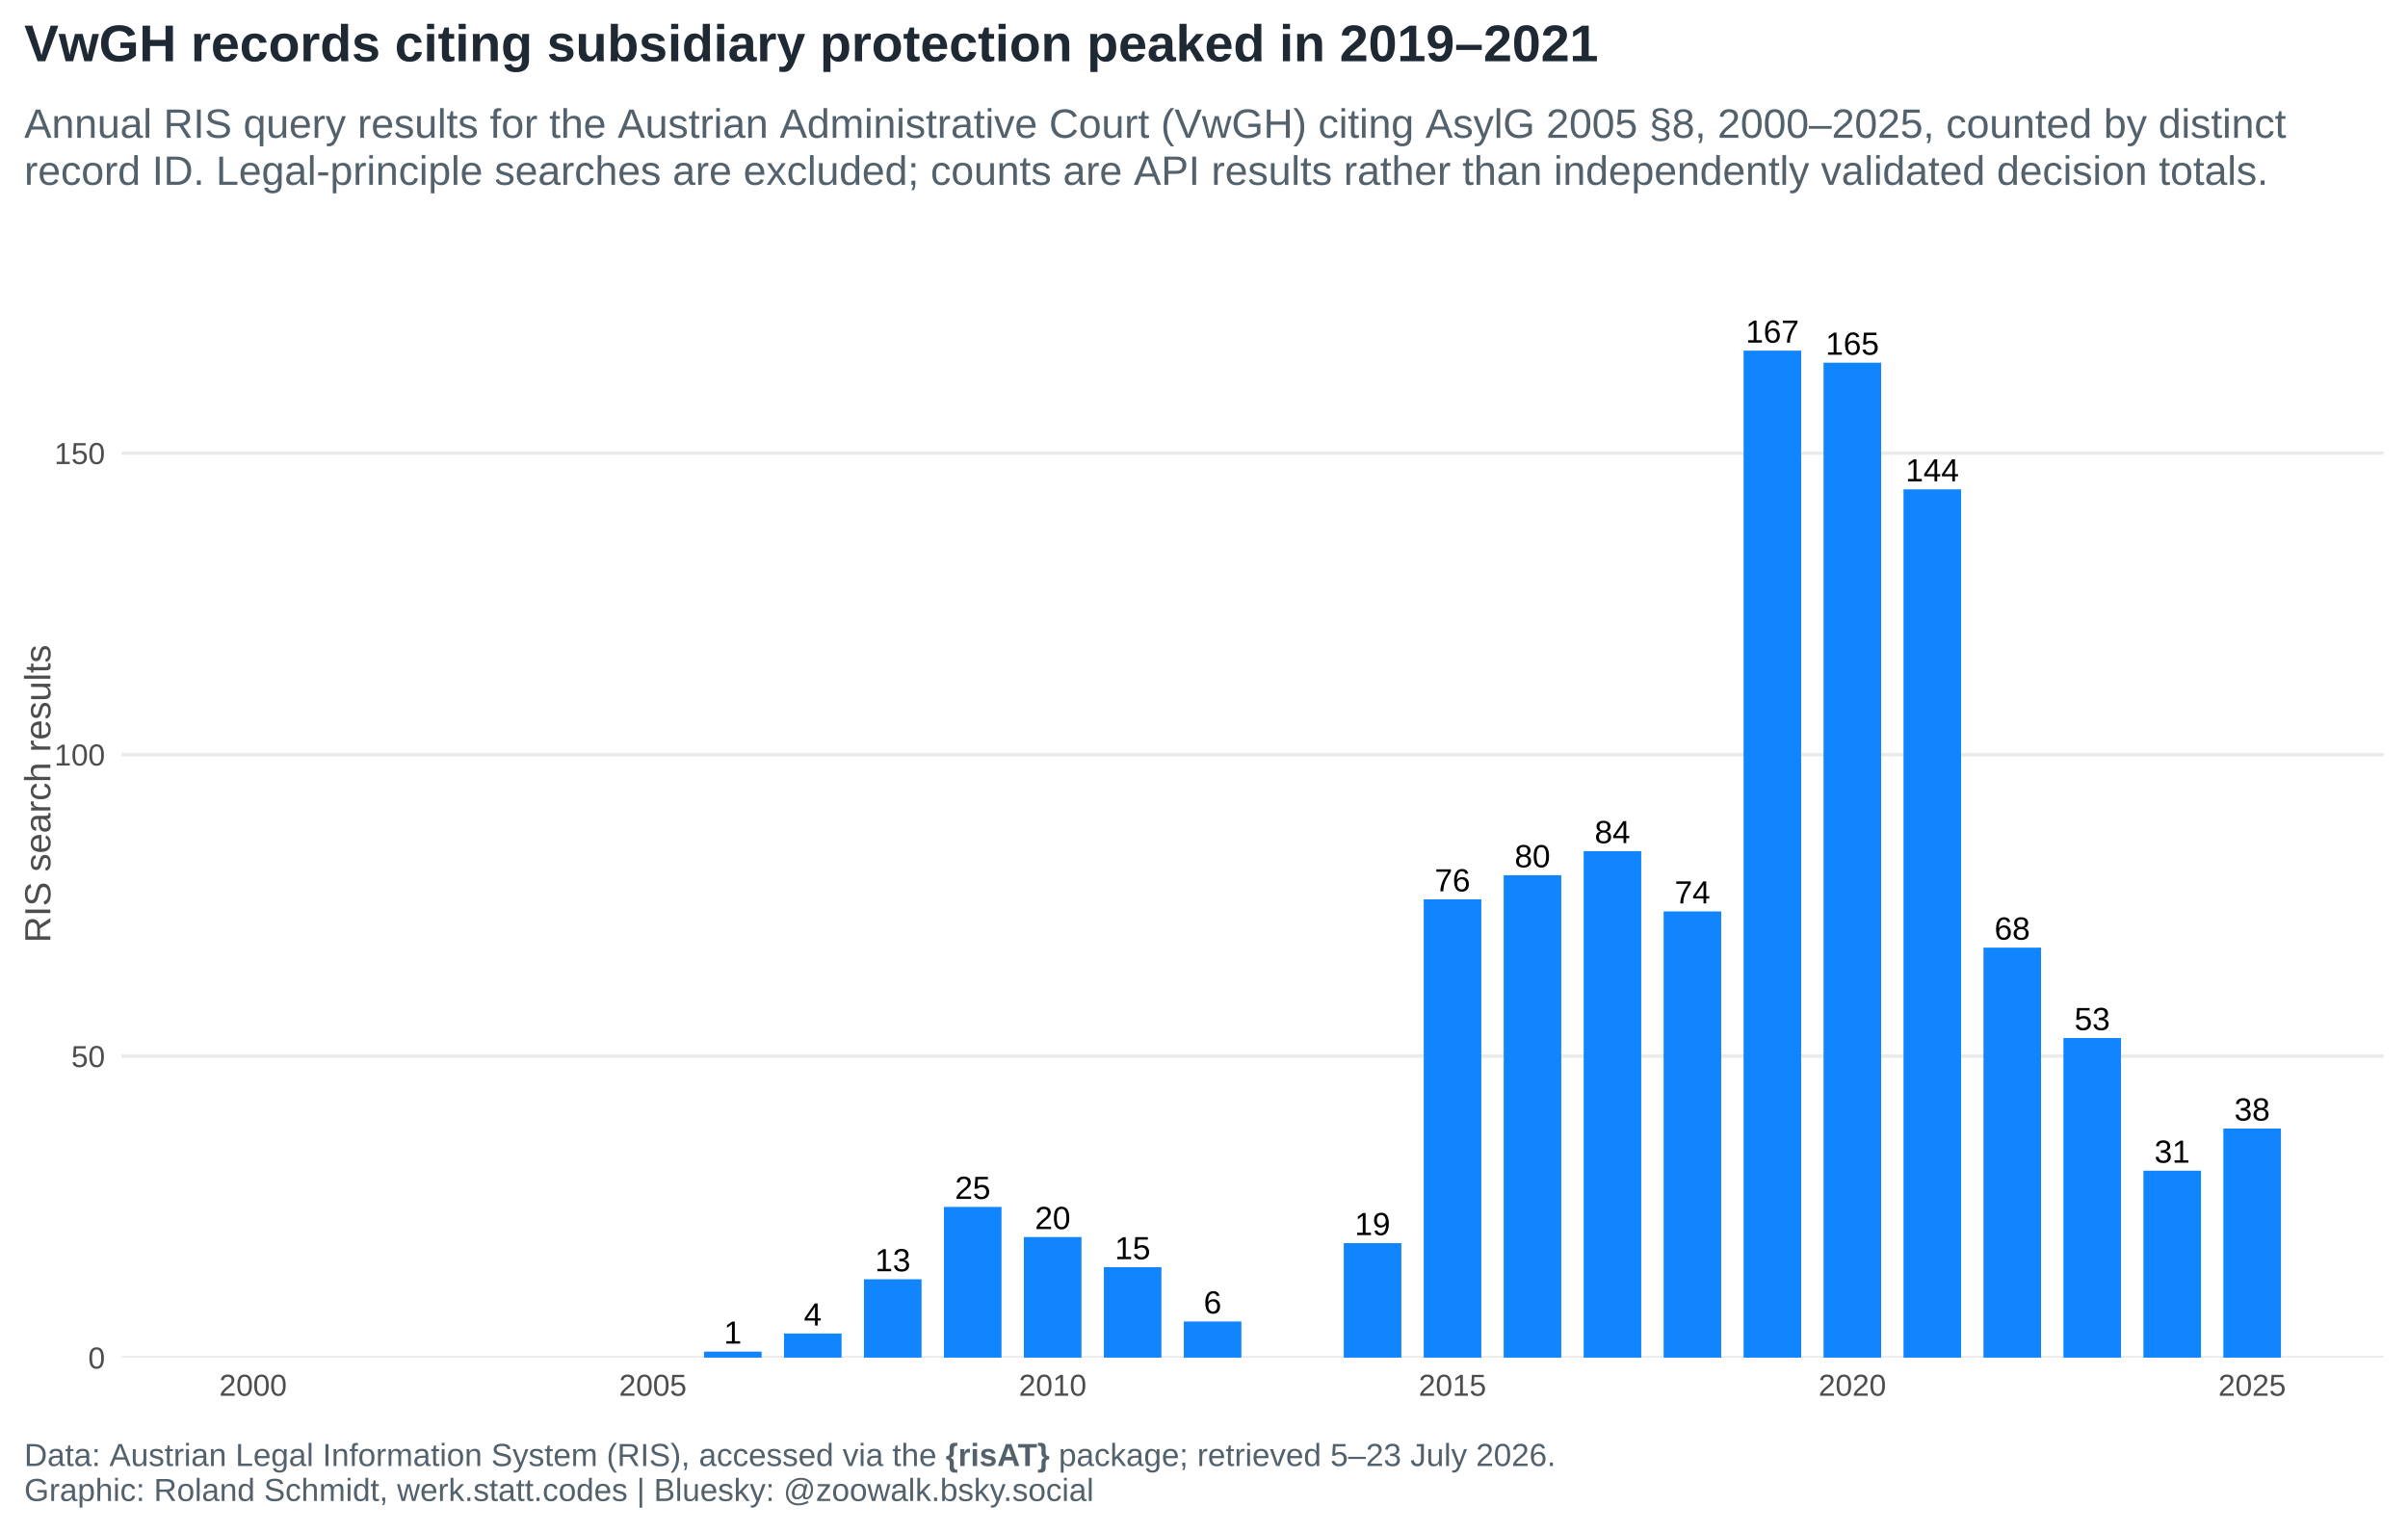
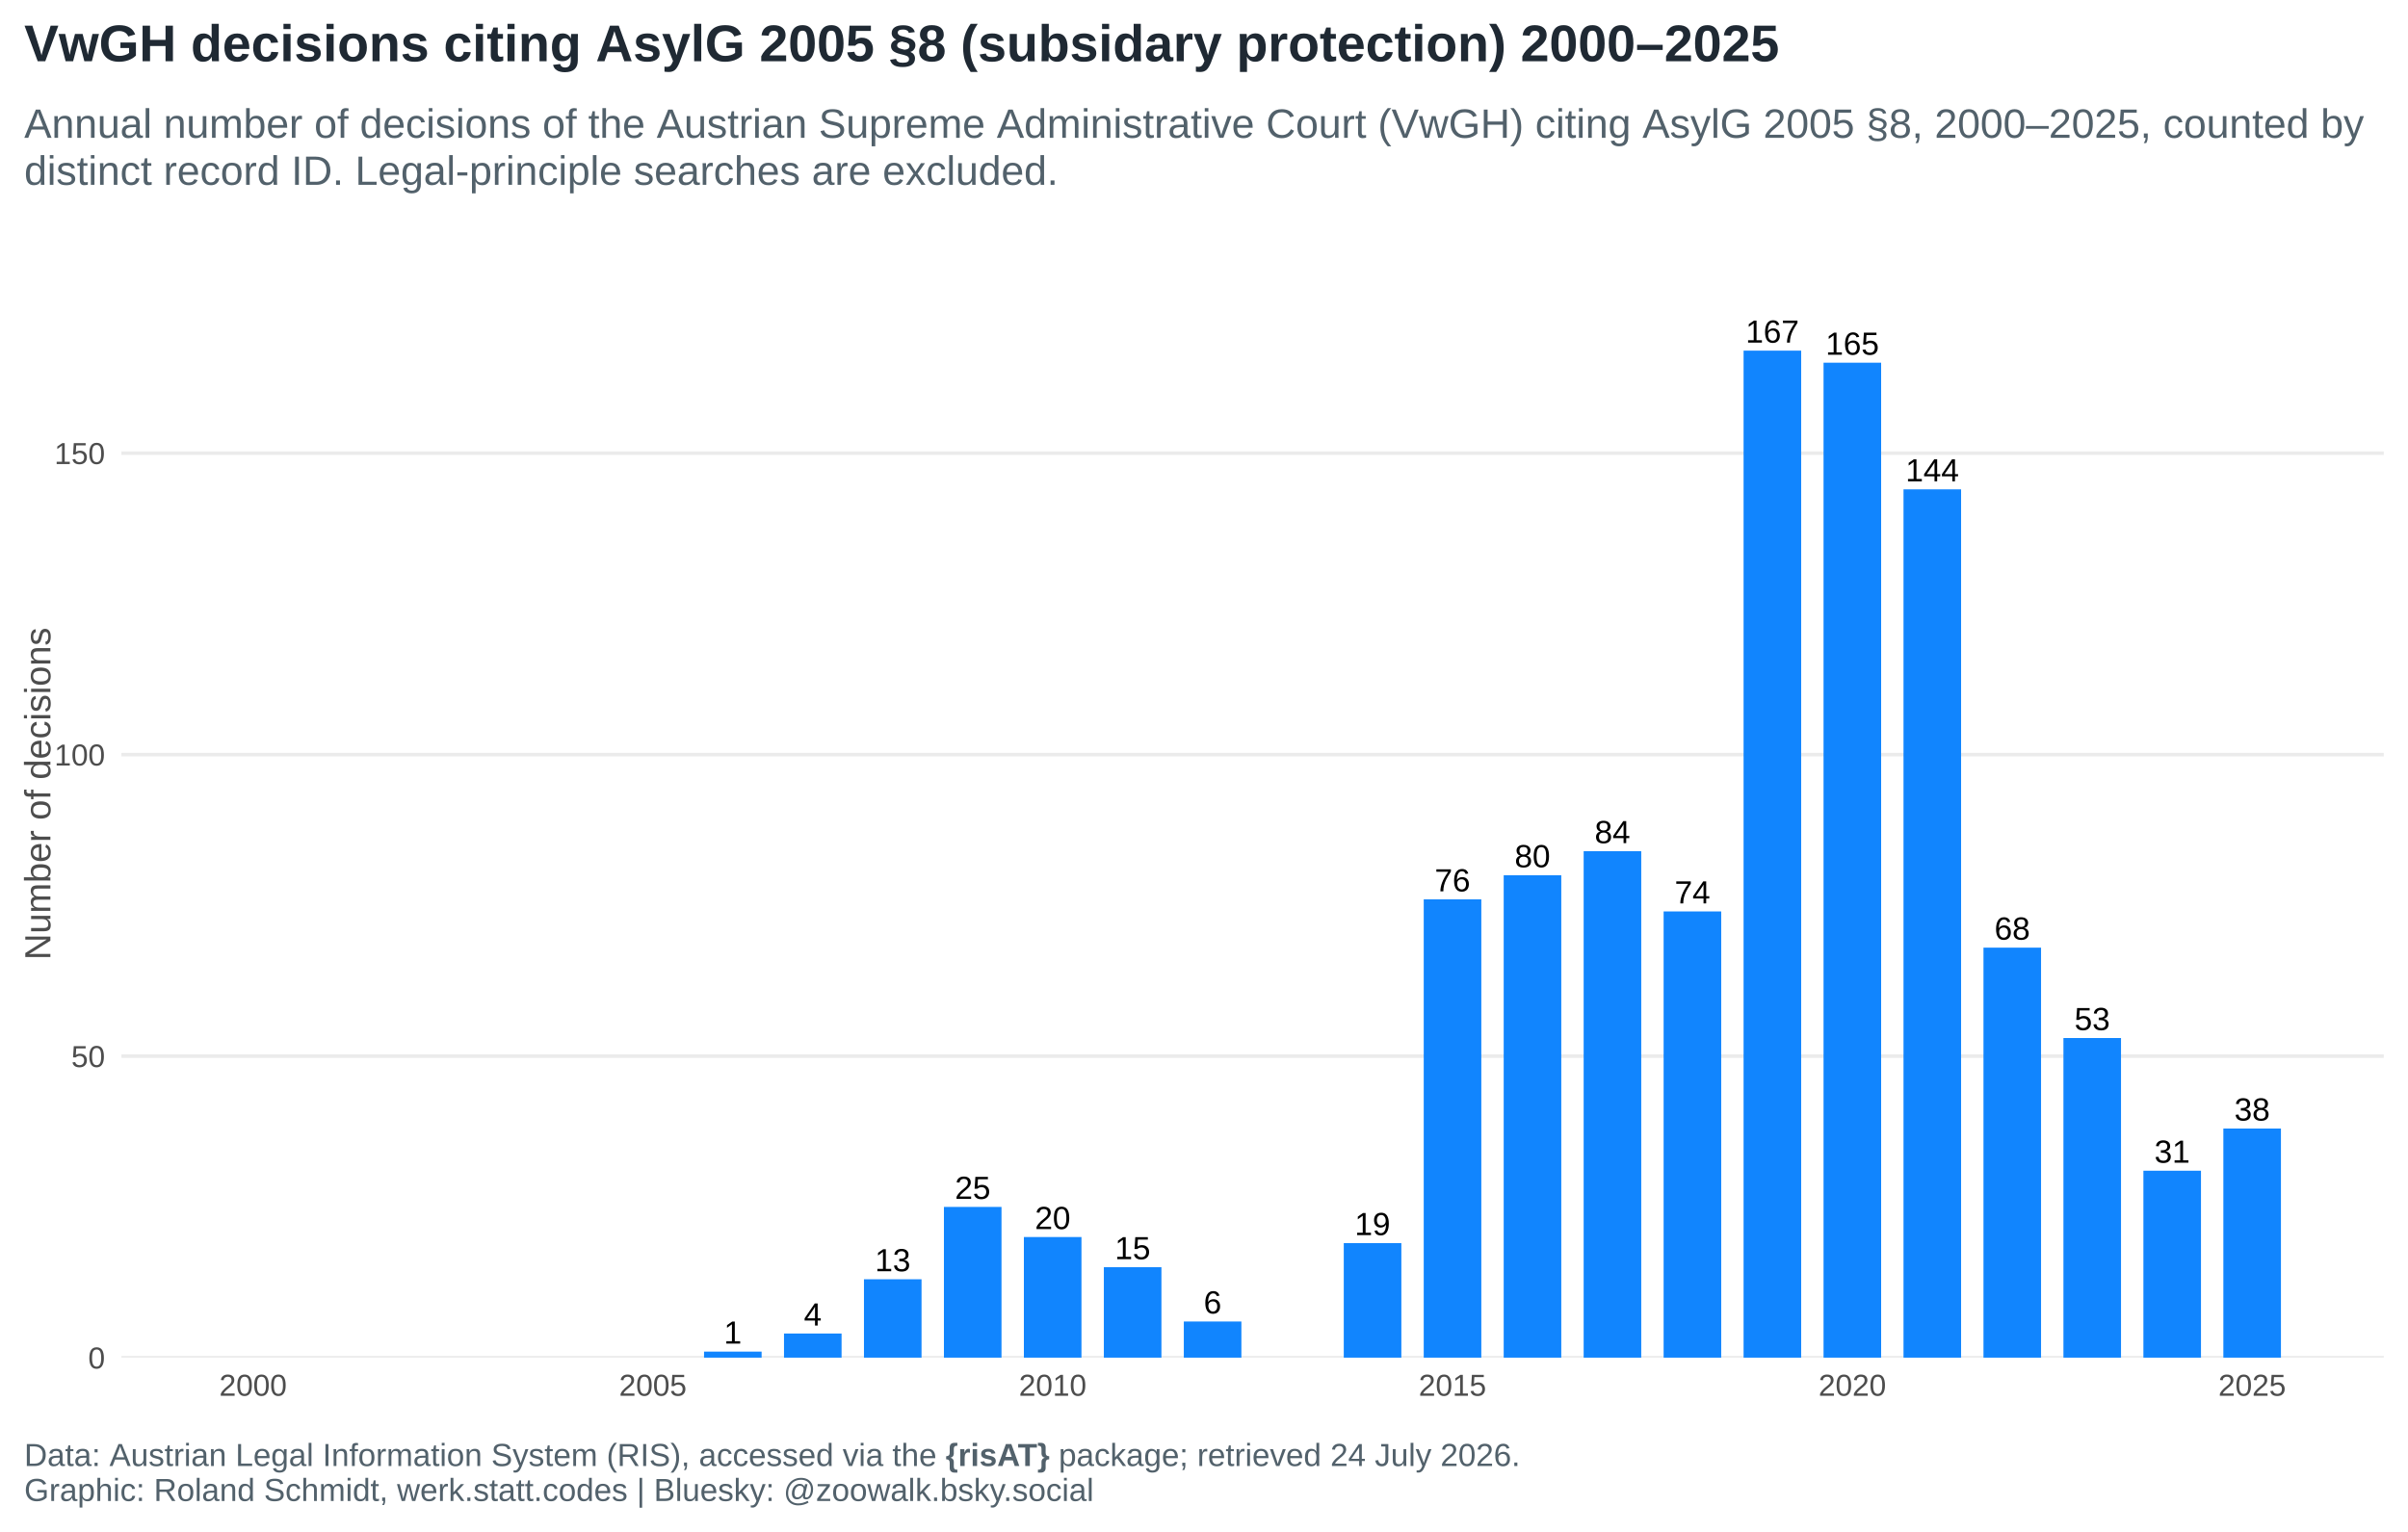
<svg xmlns="http://www.w3.org/2000/svg" width="792.00pt" height="504.00pt" viewBox="0 0 792.00 504.00">
  <g class="svglite">
    <defs>
      <style type="text/css">
    .svglite line, .svglite polyline, .svglite polygon, .svglite path, .svglite rect, .svglite circle {
      fill: none;
      stroke: #000000;
      stroke-linecap: round;
      stroke-linejoin: round;
      stroke-miterlimit: 10.00;
    }
    .svglite text {
      white-space: pre;
    }
    .svglite g.glyphgroup path {
      fill: inherit;
      stroke: none;
    }
  </style>
    </defs>
    <rect width="100%" height="100%" style="stroke: none; fill: #FFFFFF;" />
    <defs>
      <clipPath id="cpMC4wMHw3OTIuMDB8MC4wMHw1MDQuMDA=">
        <rect x="0.00" y="0.00" width="792.00" height="504.00" />
      </clipPath>
    </defs>
    <g clip-path="url(#cpMC4wMHw3OTIuMDB8MC4wMHw1MDQuMDA=)">
-       <rect x="0" y="-0" width="792.00" height="504.00" style="stroke-width: 1.16; stroke: none; fill: #FFFFFF;" />
+       <rect x="0" y="0.00" width="792.00" height="504.00" style="stroke-width: 1.16; stroke: none; fill: #FFFFFF;" />
    </g>
    <defs>
      <clipPath id="cpMzkuOTR8Nzg0LjAzfDc1LjYxfDQ0Ni42Nw==">
        <rect x="39.94" y="75.61" width="744.09" height="371.06" />
      </clipPath>
    </defs>
    <g clip-path="url(#cpMzkuOTR8Nzg0LjAzfDc1LjYxfDQ0Ni42Nw==)">
      <polyline points="39.94,446.67 784.03,446.67 " style="stroke-width: 1.16; stroke: #EBEBEB; stroke-linecap: butt;" />
      <polyline points="39.94,347.48 784.03,347.48 " style="stroke-width: 1.16; stroke: #EBEBEB; stroke-linecap: butt;" />
      <polyline points="39.94,248.28 784.03,248.28 " style="stroke-width: 1.16; stroke: #EBEBEB; stroke-linecap: butt;" />
      <polyline points="39.94,149.09 784.03,149.09 " style="stroke-width: 1.16; stroke: #EBEBEB; stroke-linecap: butt;" />
      <rect x="73.76" y="446.67" width="18.94" height="0.00" style="stroke-width: 1.16; stroke: none; stroke-linecap: butt; stroke-linejoin: miter; fill: #1185FE;" />
      <rect x="100.06" y="446.67" width="18.94" height="0.00" style="stroke-width: 1.16; stroke: none; stroke-linecap: butt; stroke-linejoin: miter; fill: #1185FE;" />
      <rect x="126.36" y="446.67" width="18.94" height="0.00" style="stroke-width: 1.16; stroke: none; stroke-linecap: butt; stroke-linejoin: miter; fill: #1185FE;" />
      <rect x="152.66" y="446.67" width="18.94" height="0.00" style="stroke-width: 1.16; stroke: none; stroke-linecap: butt; stroke-linejoin: miter; fill: #1185FE;" />
      <rect x="178.96" y="446.67" width="18.94" height="0.00" style="stroke-width: 1.16; stroke: none; stroke-linecap: butt; stroke-linejoin: miter; fill: #1185FE;" />
      <rect x="205.26" y="446.67" width="18.94" height="0.00" style="stroke-width: 1.16; stroke: none; stroke-linecap: butt; stroke-linejoin: miter; fill: #1185FE;" />
      <rect x="231.56" y="444.68" width="18.94" height="1.98" style="stroke-width: 1.16; stroke: none; stroke-linecap: butt; stroke-linejoin: miter; fill: #1185FE;" />
      <rect x="257.86" y="438.73" width="18.94" height="7.94" style="stroke-width: 1.16; stroke: none; stroke-linecap: butt; stroke-linejoin: miter; fill: #1185FE;" />
      <rect x="284.16" y="420.88" width="18.94" height="25.79" style="stroke-width: 1.16; stroke: none; stroke-linecap: butt; stroke-linejoin: miter; fill: #1185FE;" />
      <rect x="310.46" y="397.07" width="18.94" height="49.60" style="stroke-width: 1.16; stroke: none; stroke-linecap: butt; stroke-linejoin: miter; fill: #1185FE;" />
      <rect x="336.76" y="406.99" width="18.94" height="39.68" style="stroke-width: 1.16; stroke: none; stroke-linecap: butt; stroke-linejoin: miter; fill: #1185FE;" />
      <rect x="363.06" y="416.91" width="18.94" height="29.76" style="stroke-width: 1.16; stroke: none; stroke-linecap: butt; stroke-linejoin: miter; fill: #1185FE;" />
      <rect x="389.36" y="434.77" width="18.94" height="11.90" style="stroke-width: 1.16; stroke: none; stroke-linecap: butt; stroke-linejoin: miter; fill: #1185FE;" />
      <rect x="415.66" y="446.67" width="18.94" height="0.00" style="stroke-width: 1.16; stroke: none; stroke-linecap: butt; stroke-linejoin: miter; fill: #1185FE;" />
      <rect x="441.97" y="408.98" width="18.94" height="37.69" style="stroke-width: 1.16; stroke: none; stroke-linecap: butt; stroke-linejoin: miter; fill: #1185FE;" />
      <rect x="468.27" y="295.90" width="18.94" height="150.77" style="stroke-width: 1.16; stroke: none; stroke-linecap: butt; stroke-linejoin: miter; fill: #1185FE;" />
      <rect x="494.57" y="287.96" width="18.94" height="158.71" style="stroke-width: 1.16; stroke: none; stroke-linecap: butt; stroke-linejoin: miter; fill: #1185FE;" />
      <rect x="520.87" y="280.02" width="18.94" height="166.64" style="stroke-width: 1.16; stroke: none; stroke-linecap: butt; stroke-linejoin: miter; fill: #1185FE;" />
      <rect x="547.17" y="299.86" width="18.94" height="146.81" style="stroke-width: 1.16; stroke: none; stroke-linecap: butt; stroke-linejoin: miter; fill: #1185FE;" />
      <rect x="573.47" y="115.36" width="18.94" height="331.30" style="stroke-width: 1.16; stroke: none; stroke-linecap: butt; stroke-linejoin: miter; fill: #1185FE;" />
      <rect x="599.77" y="119.33" width="18.94" height="327.34" style="stroke-width: 1.16; stroke: none; stroke-linecap: butt; stroke-linejoin: miter; fill: #1185FE;" />
      <rect x="626.07" y="160.99" width="18.94" height="285.68" style="stroke-width: 1.16; stroke: none; stroke-linecap: butt; stroke-linejoin: miter; fill: #1185FE;" />
      <rect x="652.37" y="311.77" width="18.94" height="134.90" style="stroke-width: 1.16; stroke: none; stroke-linecap: butt; stroke-linejoin: miter; fill: #1185FE;" />
      <rect x="678.67" y="341.52" width="18.94" height="105.14" style="stroke-width: 1.16; stroke: none; stroke-linecap: butt; stroke-linejoin: miter; fill: #1185FE;" />
      <rect x="704.97" y="385.17" width="18.94" height="61.50" style="stroke-width: 1.16; stroke: none; stroke-linecap: butt; stroke-linejoin: miter; fill: #1185FE;" />
      <rect x="731.27" y="371.28" width="18.94" height="75.39" style="stroke-width: 1.16; stroke: none; stroke-linecap: butt; stroke-linejoin: miter; fill: #1185FE;" />
      <text x="241.03" y="442.05" text-anchor="middle" style="font-size: 10.53px; font-family: &quot;Arial&quot;;" textLength="5.84px" lengthAdjust="spacingAndGlyphs">1</text>
      <text x="267.33" y="436.10" text-anchor="middle" style="font-size: 10.53px; font-family: &quot;Arial&quot;;" textLength="5.84px" lengthAdjust="spacingAndGlyphs">4</text>
      <text x="293.63" y="418.24" text-anchor="middle" style="font-size: 10.53px; font-family: &quot;Arial&quot;;" textLength="11.69px" lengthAdjust="spacingAndGlyphs">13</text>
      <text x="319.93" y="394.44" text-anchor="middle" style="font-size: 10.53px; font-family: &quot;Arial&quot;;" textLength="11.69px" lengthAdjust="spacingAndGlyphs">25</text>
      <text x="346.23" y="404.36" text-anchor="middle" style="font-size: 10.53px; font-family: &quot;Arial&quot;;" textLength="11.69px" lengthAdjust="spacingAndGlyphs">20</text>
      <text x="372.53" y="414.27" text-anchor="middle" style="font-size: 10.53px; font-family: &quot;Arial&quot;;" textLength="11.69px" lengthAdjust="spacingAndGlyphs">15</text>
      <text x="398.83" y="432.13" text-anchor="middle" style="font-size: 10.53px; font-family: &quot;Arial&quot;;" textLength="5.84px" lengthAdjust="spacingAndGlyphs">6</text>
      <text x="451.43" y="406.34" text-anchor="middle" style="font-size: 10.53px; font-family: &quot;Arial&quot;;" textLength="11.69px" lengthAdjust="spacingAndGlyphs">19</text>
      <text x="477.73" y="293.26" text-anchor="middle" style="font-size: 10.53px; font-family: &quot;Arial&quot;;" textLength="11.69px" lengthAdjust="spacingAndGlyphs">76</text>
      <text x="504.03" y="285.32" text-anchor="middle" style="font-size: 10.53px; font-family: &quot;Arial&quot;;" textLength="11.69px" lengthAdjust="spacingAndGlyphs">80</text>
      <text x="530.34" y="277.39" text-anchor="middle" style="font-size: 10.53px; font-family: &quot;Arial&quot;;" textLength="11.69px" lengthAdjust="spacingAndGlyphs">84</text>
      <text x="556.64" y="297.23" text-anchor="middle" style="font-size: 10.53px; font-family: &quot;Arial&quot;;" textLength="11.69px" lengthAdjust="spacingAndGlyphs">74</text>
      <text x="582.94" y="112.73" text-anchor="middle" style="font-size: 10.53px; font-family: &quot;Arial&quot;;" textLength="17.53px" lengthAdjust="spacingAndGlyphs">167</text>
      <text x="609.24" y="116.70" text-anchor="middle" style="font-size: 10.53px; font-family: &quot;Arial&quot;;" textLength="17.53px" lengthAdjust="spacingAndGlyphs">165</text>
      <text x="635.54" y="158.36" text-anchor="middle" style="font-size: 10.53px; font-family: &quot;Arial&quot;;" textLength="17.53px" lengthAdjust="spacingAndGlyphs">144</text>
      <text x="661.84" y="309.13" text-anchor="middle" style="font-size: 10.53px; font-family: &quot;Arial&quot;;" textLength="11.69px" lengthAdjust="spacingAndGlyphs">68</text>
      <text x="688.14" y="338.89" text-anchor="middle" style="font-size: 10.53px; font-family: &quot;Arial&quot;;" textLength="11.69px" lengthAdjust="spacingAndGlyphs">53</text>
      <text x="714.44" y="382.53" text-anchor="middle" style="font-size: 10.53px; font-family: &quot;Arial&quot;;" textLength="11.69px" lengthAdjust="spacingAndGlyphs">31</text>
      <text x="740.74" y="368.65" text-anchor="middle" style="font-size: 10.53px; font-family: &quot;Arial&quot;;" textLength="11.69px" lengthAdjust="spacingAndGlyphs">38</text>
    </g>
    <g clip-path="url(#cpMC4wMHw3OTIuMDB8MC4wMHw1MDQuMDA=)">
      <text x="34.56" y="450.25" text-anchor="end" style="font-size: 10.00px;fill: #4D4D4D; font-family: &quot;Arial&quot;;" textLength="5.56px" lengthAdjust="spacingAndGlyphs">0</text>
      <text x="34.56" y="351.06" text-anchor="end" style="font-size: 10.00px;fill: #4D4D4D; font-family: &quot;Arial&quot;;" textLength="11.12px" lengthAdjust="spacingAndGlyphs">50</text>
      <text x="34.56" y="251.86" text-anchor="end" style="font-size: 10.00px;fill: #4D4D4D; font-family: &quot;Arial&quot;;" textLength="16.69px" lengthAdjust="spacingAndGlyphs">100</text>
      <text x="34.56" y="152.67" text-anchor="end" style="font-size: 10.00px;fill: #4D4D4D; font-family: &quot;Arial&quot;;" textLength="16.69px" lengthAdjust="spacingAndGlyphs">150</text>
      <text x="83.23" y="459.21" text-anchor="middle" style="font-size: 10.00px;fill: #4D4D4D; font-family: &quot;Arial&quot;;" textLength="22.25px" lengthAdjust="spacingAndGlyphs">2000</text>
      <text x="214.73" y="459.21" text-anchor="middle" style="font-size: 10.00px;fill: #4D4D4D; font-family: &quot;Arial&quot;;" textLength="22.25px" lengthAdjust="spacingAndGlyphs">2005</text>
      <text x="346.23" y="459.21" text-anchor="middle" style="font-size: 10.00px;fill: #4D4D4D; font-family: &quot;Arial&quot;;" textLength="22.25px" lengthAdjust="spacingAndGlyphs">2010</text>
      <text x="477.73" y="459.21" text-anchor="middle" style="font-size: 10.00px;fill: #4D4D4D; font-family: &quot;Arial&quot;;" textLength="22.25px" lengthAdjust="spacingAndGlyphs">2015</text>
      <text x="609.24" y="459.21" text-anchor="middle" style="font-size: 10.00px;fill: #4D4D4D; font-family: &quot;Arial&quot;;" textLength="22.25px" lengthAdjust="spacingAndGlyphs">2020</text>
      <text x="740.74" y="459.21" text-anchor="middle" style="font-size: 10.00px;fill: #4D4D4D; font-family: &quot;Arial&quot;;" textLength="22.25px" lengthAdjust="spacingAndGlyphs">2025</text>
-       <text transform="translate(16.57,261.14) rotate(-90)" text-anchor="middle" style="font-size: 12.00px;fill: #4D4D4D; font-family: &quot;Arial&quot;;" textLength="98.02px" lengthAdjust="spacingAndGlyphs">RIS search results</text>
+       <text transform="translate(16.57,261.14) rotate(-90)" text-anchor="middle" style="font-size: 12.00px;fill: #4D4D4D; font-family: &quot;Arial&quot;;" textLength="109.38px" lengthAdjust="spacingAndGlyphs">Number of decisions</text>
      <text x="7.97" y="45.34" style="font-size: 13.50px;fill: #52616B; font-family: &quot;Arial&quot;;" textLength="42.06px" lengthAdjust="spacingAndGlyphs">Annual</text>
-       <text x="53.78" y="45.34" style="font-size: 13.50px;fill: #52616B; font-family: &quot;Arial&quot;;" textLength="22.50px" lengthAdjust="spacingAndGlyphs">RIS</text>
-       <text x="80.03" y="45.34" style="font-size: 13.50px;fill: #52616B; font-family: &quot;Arial&quot;;" textLength="33.80px" lengthAdjust="spacingAndGlyphs">query</text>
-       <text x="117.58" y="45.34" style="font-size: 13.50px;fill: #52616B; font-family: &quot;Arial&quot;;" textLength="39.78px" lengthAdjust="spacingAndGlyphs">results</text>
-       <text x="161.11" y="45.34" style="font-size: 13.50px;fill: #52616B; font-family: &quot;Arial&quot;;" textLength="15.77px" lengthAdjust="spacingAndGlyphs">for</text>
-       <text x="180.63" y="45.34" style="font-size: 13.50px;fill: #52616B; font-family: &quot;Arial&quot;;" textLength="18.78px" lengthAdjust="spacingAndGlyphs">the</text>
-       <text x="203.16" y="45.34" style="font-size: 13.50px;fill: #52616B; font-family: &quot;Arial&quot;;" textLength="49.55px" lengthAdjust="spacingAndGlyphs">Austrian</text>
-       <text x="256.45" y="45.34" style="font-size: 13.50px;fill: #52616B; font-family: &quot;Arial&quot;;" textLength="84.81px" lengthAdjust="spacingAndGlyphs">Administrative</text>
-       <text x="345.02" y="45.34" style="font-size: 13.50px;fill: #52616B; font-family: &quot;Arial&quot;;" textLength="33.03px" lengthAdjust="spacingAndGlyphs">Court</text>
-       <text x="381.80" y="45.34" style="font-size: 13.50px;fill: #52616B; font-family: &quot;Arial&quot;;" textLength="48.00px" lengthAdjust="spacingAndGlyphs">(VwGH)</text>
-       <text x="433.55" y="45.34" style="font-size: 13.50px;fill: #52616B; font-family: &quot;Arial&quot;;" textLength="31.53px" lengthAdjust="spacingAndGlyphs">citing</text>
-       <text x="468.83" y="45.34" style="font-size: 13.50px;fill: #52616B; font-family: &quot;Arial&quot;;" textLength="36.00px" lengthAdjust="spacingAndGlyphs">AsylG</text>
-       <text x="508.58" y="45.34" style="font-size: 13.50px;fill: #52616B; font-family: &quot;Arial&quot;;" textLength="30.06px" lengthAdjust="spacingAndGlyphs">2005</text>
-       <text x="542.39" y="45.34" style="font-size: 13.50px;fill: #52616B; font-family: &quot;Arial&quot;;" textLength="18.78px" lengthAdjust="spacingAndGlyphs">§8,</text>
-       <text x="564.92" y="45.34" style="font-size: 13.50px;fill: #52616B; font-family: &quot;Arial&quot;;" textLength="71.39px" lengthAdjust="spacingAndGlyphs">2000–2025,</text>
-       <text x="640.06" y="45.34" style="font-size: 13.50px;fill: #52616B; font-family: &quot;Arial&quot;;" textLength="48.08px" lengthAdjust="spacingAndGlyphs">counted</text>
-       <text x="691.89" y="45.34" style="font-size: 13.50px;fill: #52616B; font-family: &quot;Arial&quot;;" textLength="14.27px" lengthAdjust="spacingAndGlyphs">by</text>
-       <text x="709.91" y="45.34" style="font-size: 13.50px;fill: #52616B; font-family: &quot;Arial&quot;;" textLength="42.03px" lengthAdjust="spacingAndGlyphs">distinct</text>
-       <text x="7.97" y="60.81" style="font-size: 13.50px;fill: #52616B; font-family: &quot;Arial&quot;;" textLength="38.30px" lengthAdjust="spacingAndGlyphs">record</text>
-       <text x="50.02" y="60.81" style="font-size: 13.50px;fill: #52616B; font-family: &quot;Arial&quot;;" textLength="17.25px" lengthAdjust="spacingAndGlyphs">ID.</text>
-       <text x="71.02" y="60.81" style="font-size: 13.50px;fill: #52616B; font-family: &quot;Arial&quot;;" textLength="87.88px" lengthAdjust="spacingAndGlyphs">Legal-principle</text>
-       <text x="162.64" y="60.81" style="font-size: 13.50px;fill: #52616B; font-family: &quot;Arial&quot;;" textLength="54.81px" lengthAdjust="spacingAndGlyphs">searches</text>
-       <text x="221.20" y="60.81" style="font-size: 13.50px;fill: #52616B; font-family: &quot;Arial&quot;;" textLength="19.53px" lengthAdjust="spacingAndGlyphs">are</text>
-       <text x="244.49" y="60.81" style="font-size: 13.50px;fill: #52616B; font-family: &quot;Arial&quot;;" textLength="57.83px" lengthAdjust="spacingAndGlyphs">excluded;</text>
-       <text x="306.06" y="60.81" style="font-size: 13.50px;fill: #52616B; font-family: &quot;Arial&quot;;" textLength="39.80px" lengthAdjust="spacingAndGlyphs">counts</text>
-       <text x="349.61" y="60.81" style="font-size: 13.50px;fill: #52616B; font-family: &quot;Arial&quot;;" textLength="19.53px" lengthAdjust="spacingAndGlyphs">are</text>
-       <text x="372.89" y="60.81" style="font-size: 13.50px;fill: #52616B; font-family: &quot;Arial&quot;;" textLength="21.75px" lengthAdjust="spacingAndGlyphs">API</text>
-       <text x="398.39" y="60.81" style="font-size: 13.50px;fill: #52616B; font-family: &quot;Arial&quot;;" textLength="39.78px" lengthAdjust="spacingAndGlyphs">results</text>
-       <text x="441.92" y="60.81" style="font-size: 13.50px;fill: #52616B; font-family: &quot;Arial&quot;;" textLength="35.30px" lengthAdjust="spacingAndGlyphs">rather</text>
-       <text x="480.97" y="60.81" style="font-size: 13.50px;fill: #52616B; font-family: &quot;Arial&quot;;" textLength="26.30px" lengthAdjust="spacingAndGlyphs">than</text>
-       <text x="511.02" y="60.81" style="font-size: 13.50px;fill: #52616B; font-family: &quot;Arial&quot;;" textLength="84.14px" lengthAdjust="spacingAndGlyphs">independently</text>
-       <text x="598.91" y="60.81" style="font-size: 13.50px;fill: #52616B; font-family: &quot;Arial&quot;;" textLength="54.08px" lengthAdjust="spacingAndGlyphs">validated</text>
-       <text x="656.74" y="60.81" style="font-size: 13.50px;fill: #52616B; font-family: &quot;Arial&quot;;" textLength="49.56px" lengthAdjust="spacingAndGlyphs">decision</text>
-       <text x="710.05" y="60.81" style="font-size: 13.50px;fill: #52616B; font-family: &quot;Arial&quot;;" textLength="36.03px" lengthAdjust="spacingAndGlyphs">totals.</text>
+       <text x="53.78" y="45.34" style="font-size: 13.50px;fill: #52616B; font-family: &quot;Arial&quot;;" textLength="45.81px" lengthAdjust="spacingAndGlyphs">number</text>
+       <text x="103.35" y="45.34" style="font-size: 13.50px;fill: #52616B; font-family: &quot;Arial&quot;;" textLength="11.27px" lengthAdjust="spacingAndGlyphs">of</text>
+       <text x="118.36" y="45.34" style="font-size: 13.50px;fill: #52616B; font-family: &quot;Arial&quot;;" textLength="56.31px" lengthAdjust="spacingAndGlyphs">decisions</text>
+       <text x="178.42" y="45.34" style="font-size: 13.50px;fill: #52616B; font-family: &quot;Arial&quot;;" textLength="11.27px" lengthAdjust="spacingAndGlyphs">of</text>
+       <text x="193.44" y="45.34" style="font-size: 13.50px;fill: #52616B; font-family: &quot;Arial&quot;;" textLength="18.78px" lengthAdjust="spacingAndGlyphs">the</text>
+       <text x="215.97" y="45.34" style="font-size: 13.50px;fill: #52616B; font-family: &quot;Arial&quot;;" textLength="49.55px" lengthAdjust="spacingAndGlyphs">Austrian</text>
+       <text x="269.27" y="45.34" style="font-size: 13.50px;fill: #52616B; font-family: &quot;Arial&quot;;" textLength="54.81px" lengthAdjust="spacingAndGlyphs">Supreme</text>
+       <text x="327.83" y="45.34" style="font-size: 13.50px;fill: #52616B; font-family: &quot;Arial&quot;;" textLength="84.81px" lengthAdjust="spacingAndGlyphs">Administrative</text>
+       <text x="416.39" y="45.34" style="font-size: 13.50px;fill: #52616B; font-family: &quot;Arial&quot;;" textLength="33.03px" lengthAdjust="spacingAndGlyphs">Court</text>
+       <text x="453.17" y="45.34" style="font-size: 13.50px;fill: #52616B; font-family: &quot;Arial&quot;;" textLength="48.00px" lengthAdjust="spacingAndGlyphs">(VwGH)</text>
+       <text x="504.92" y="45.34" style="font-size: 13.50px;fill: #52616B; font-family: &quot;Arial&quot;;" textLength="31.53px" lengthAdjust="spacingAndGlyphs">citing</text>
+       <text x="540.20" y="45.34" style="font-size: 13.50px;fill: #52616B; font-family: &quot;Arial&quot;;" textLength="36.00px" lengthAdjust="spacingAndGlyphs">AsylG</text>
+       <text x="579.95" y="45.34" style="font-size: 13.50px;fill: #52616B; font-family: &quot;Arial&quot;;" textLength="30.06px" lengthAdjust="spacingAndGlyphs">2005</text>
+       <text x="613.77" y="45.34" style="font-size: 13.50px;fill: #52616B; font-family: &quot;Arial&quot;;" textLength="18.78px" lengthAdjust="spacingAndGlyphs">§8,</text>
+       <text x="636.30" y="45.34" style="font-size: 13.50px;fill: #52616B; font-family: &quot;Arial&quot;;" textLength="71.39px" lengthAdjust="spacingAndGlyphs">2000–2025,</text>
+       <text x="711.44" y="45.34" style="font-size: 13.50px;fill: #52616B; font-family: &quot;Arial&quot;;" textLength="48.08px" lengthAdjust="spacingAndGlyphs">counted</text>
+       <text x="763.27" y="45.34" style="font-size: 13.50px;fill: #52616B; font-family: &quot;Arial&quot;;" textLength="14.27px" lengthAdjust="spacingAndGlyphs">by</text>
+       <text x="7.97" y="60.81" style="font-size: 13.50px;fill: #52616B; font-family: &quot;Arial&quot;;" textLength="42.03px" lengthAdjust="spacingAndGlyphs">distinct</text>
+       <text x="53.75" y="60.81" style="font-size: 13.50px;fill: #52616B; font-family: &quot;Arial&quot;;" textLength="38.30px" lengthAdjust="spacingAndGlyphs">record</text>
+       <text x="95.80" y="60.81" style="font-size: 13.50px;fill: #52616B; font-family: &quot;Arial&quot;;" textLength="17.25px" lengthAdjust="spacingAndGlyphs">ID.</text>
+       <text x="116.80" y="60.81" style="font-size: 13.50px;fill: #52616B; font-family: &quot;Arial&quot;;" textLength="87.88px" lengthAdjust="spacingAndGlyphs">Legal-principle</text>
+       <text x="208.42" y="60.81" style="font-size: 13.50px;fill: #52616B; font-family: &quot;Arial&quot;;" textLength="54.81px" lengthAdjust="spacingAndGlyphs">searches</text>
+       <text x="266.99" y="60.81" style="font-size: 13.50px;fill: #52616B; font-family: &quot;Arial&quot;;" textLength="19.53px" lengthAdjust="spacingAndGlyphs">are</text>
+       <text x="290.27" y="60.81" style="font-size: 13.50px;fill: #52616B; font-family: &quot;Arial&quot;;" textLength="57.83px" lengthAdjust="spacingAndGlyphs">excluded.</text>
      <text x="7.97" y="20.15" style="font-size: 17.00px; font-weight: bold;fill: #1F2933; font-family: &quot;Arial&quot;;" textLength="50.06px" lengthAdjust="spacingAndGlyphs">VwGH</text>
-       <text x="62.75" y="20.15" style="font-size: 17.00px; font-weight: bold;fill: #1F2933; font-family: &quot;Arial&quot;;" textLength="62.36px" lengthAdjust="spacingAndGlyphs">records</text>
-       <text x="129.83" y="20.15" style="font-size: 17.00px; font-weight: bold;fill: #1F2933; font-family: &quot;Arial&quot;;" textLength="45.33px" lengthAdjust="spacingAndGlyphs">citing</text>
-       <text x="179.88" y="20.15" style="font-size: 17.00px; font-weight: bold;fill: #1F2933; font-family: &quot;Arial&quot;;" textLength="85.03px" lengthAdjust="spacingAndGlyphs">subsidiary</text>
-       <text x="269.63" y="20.15" style="font-size: 17.00px; font-weight: bold;fill: #1F2933; font-family: &quot;Arial&quot;;" textLength="83.11px" lengthAdjust="spacingAndGlyphs">protection</text>
-       <text x="357.45" y="20.15" style="font-size: 17.00px; font-weight: bold;fill: #1F2933; font-family: &quot;Arial&quot;;" textLength="58.59px" lengthAdjust="spacingAndGlyphs">peaked</text>
-       <text x="420.77" y="20.15" style="font-size: 17.00px; font-weight: bold;fill: #1F2933; font-family: &quot;Arial&quot;;" textLength="15.11px" lengthAdjust="spacingAndGlyphs">in</text>
-       <text x="440.60" y="20.15" style="font-size: 17.00px; font-weight: bold;fill: #1F2933; font-family: &quot;Arial&quot;;" textLength="85.08px" lengthAdjust="spacingAndGlyphs">2019–2021</text>
+       <text x="62.75" y="20.15" style="font-size: 17.00px; font-weight: bold;fill: #1F2933; font-family: &quot;Arial&quot;;" textLength="78.42px" lengthAdjust="spacingAndGlyphs">decisions</text>
+       <text x="145.89" y="20.15" style="font-size: 17.00px; font-weight: bold;fill: #1F2933; font-family: &quot;Arial&quot;;" textLength="45.33px" lengthAdjust="spacingAndGlyphs">citing</text>
+       <text x="195.94" y="20.15" style="font-size: 17.00px; font-weight: bold;fill: #1F2933; font-family: &quot;Arial&quot;;" textLength="49.12px" lengthAdjust="spacingAndGlyphs">AsylG</text>
+       <text x="249.78" y="20.15" style="font-size: 17.00px; font-weight: bold;fill: #1F2933; font-family: &quot;Arial&quot;;" textLength="37.81px" lengthAdjust="spacingAndGlyphs">2005</text>
+       <text x="292.31" y="20.15" style="font-size: 17.00px; font-weight: bold;fill: #1F2933; font-family: &quot;Arial&quot;;" textLength="18.91px" lengthAdjust="spacingAndGlyphs">§8</text>
+       <text x="315.94" y="20.15" style="font-size: 17.00px; font-weight: bold;fill: #1F2933; font-family: &quot;Arial&quot;;" textLength="85.97px" lengthAdjust="spacingAndGlyphs">(subsidary</text>
+       <text x="406.63" y="20.15" style="font-size: 17.00px; font-weight: bold;fill: #1F2933; font-family: &quot;Arial&quot;;" textLength="88.77px" lengthAdjust="spacingAndGlyphs">protection)</text>
+       <text x="500.11" y="20.15" style="font-size: 17.00px; font-weight: bold;fill: #1F2933; font-family: &quot;Arial&quot;;" textLength="85.08px" lengthAdjust="spacingAndGlyphs">2000–2025</text>
      <text x="7.97" y="482.31" style="font-size: 10.50px;fill: #52616B; font-family: &quot;Arial&quot;;" textLength="25.11px" lengthAdjust="spacingAndGlyphs">Data:</text>
      <text x="36.00" y="482.31" style="font-size: 10.50px;fill: #52616B; font-family: &quot;Arial&quot;;" textLength="38.53px" lengthAdjust="spacingAndGlyphs">Austrian</text>
      <text x="77.45" y="482.31" style="font-size: 10.50px;fill: #52616B; font-family: &quot;Arial&quot;;" textLength="25.70px" lengthAdjust="spacingAndGlyphs">Legal</text>
      <text x="106.08" y="482.31" style="font-size: 10.50px;fill: #52616B; font-family: &quot;Arial&quot;;" textLength="52.56px" lengthAdjust="spacingAndGlyphs">Information</text>
      <text x="161.56" y="482.31" style="font-size: 10.50px;fill: #52616B; font-family: &quot;Arial&quot;;" textLength="35.02px" lengthAdjust="spacingAndGlyphs">System</text>
      <text x="199.50" y="482.31" style="font-size: 10.50px;fill: #52616B; font-family: &quot;Arial&quot;;" textLength="27.42px" lengthAdjust="spacingAndGlyphs">(RIS),</text>
      <text x="229.85" y="482.31" style="font-size: 10.50px;fill: #52616B; font-family: &quot;Arial&quot;;" textLength="44.38px" lengthAdjust="spacingAndGlyphs">accessed</text>
      <text x="277.14" y="482.31" style="font-size: 10.50px;fill: #52616B; font-family: &quot;Arial&quot;;" textLength="13.42px" lengthAdjust="spacingAndGlyphs">via</text>
      <text x="293.49" y="482.31" style="font-size: 10.50px;fill: #52616B; font-family: &quot;Arial&quot;;" textLength="14.61px" lengthAdjust="spacingAndGlyphs">the</text>
      <text x="311.02" y="482.31" style="font-size: 10.50px; font-weight: bold;fill: #52616B; font-family: &quot;Arial&quot;;" textLength="34.25px" lengthAdjust="spacingAndGlyphs">{risAT}</text>
      <text x="348.19" y="482.31" style="font-size: 10.50px;fill: #52616B; font-family: &quot;Arial&quot;;" textLength="42.64px" lengthAdjust="spacingAndGlyphs">package;</text>
      <text x="393.75" y="482.31" style="font-size: 10.50px;fill: #52616B; font-family: &quot;Arial&quot;;" textLength="40.88px" lengthAdjust="spacingAndGlyphs">retrieved</text>
-       <text x="437.55" y="482.31" style="font-size: 10.50px;fill: #52616B; font-family: &quot;Arial&quot;;" textLength="23.38px" lengthAdjust="spacingAndGlyphs">5–23</text>
-       <text x="463.85" y="482.31" style="font-size: 10.50px;fill: #52616B; font-family: &quot;Arial&quot;;" textLength="18.67px" lengthAdjust="spacingAndGlyphs">July</text>
-       <text x="485.44" y="482.31" style="font-size: 10.50px;fill: #52616B; font-family: &quot;Arial&quot;;" textLength="26.30px" lengthAdjust="spacingAndGlyphs">2026.</text>
+       <text x="437.55" y="482.31" style="font-size: 10.50px;fill: #52616B; font-family: &quot;Arial&quot;;" textLength="11.69px" lengthAdjust="spacingAndGlyphs">24</text>
+       <text x="452.16" y="482.31" style="font-size: 10.50px;fill: #52616B; font-family: &quot;Arial&quot;;" textLength="18.67px" lengthAdjust="spacingAndGlyphs">July</text>
+       <text x="473.75" y="482.31" style="font-size: 10.50px;fill: #52616B; font-family: &quot;Arial&quot;;" textLength="26.30px" lengthAdjust="spacingAndGlyphs">2026.</text>
      <text x="7.97" y="493.82" style="font-size: 10.50px;fill: #52616B; font-family: &quot;Arial&quot;;" textLength="39.70px" lengthAdjust="spacingAndGlyphs">Graphic:</text>
      <text x="50.60" y="493.82" style="font-size: 10.50px;fill: #52616B; font-family: &quot;Arial&quot;;" textLength="33.28px" lengthAdjust="spacingAndGlyphs">Roland</text>
      <text x="86.80" y="493.82" style="font-size: 10.50px;fill: #52616B; font-family: &quot;Arial&quot;;" textLength="40.86px" lengthAdjust="spacingAndGlyphs">Schmidt,</text>
      <text x="130.58" y="493.82" style="font-size: 10.50px;fill: #52616B; font-family: &quot;Arial&quot;;" textLength="75.91px" lengthAdjust="spacingAndGlyphs">werk.statt.codes</text>
      <text x="209.41" y="493.82" style="font-size: 10.50px;fill: #52616B; font-family: &quot;Arial&quot;;" textLength="2.73px" lengthAdjust="spacingAndGlyphs">|</text>
      <text x="215.06" y="493.82" style="font-size: 10.50px;fill: #52616B; font-family: &quot;Arial&quot;;" textLength="39.69px" lengthAdjust="spacingAndGlyphs">Bluesky:</text>
      <text x="257.67" y="493.82" style="font-size: 10.50px;fill: #52616B; font-family: &quot;Arial&quot;;" textLength="102.09px" lengthAdjust="spacingAndGlyphs">@zoowalk.bsky.social</text>
    </g>
  </g>
</svg>
